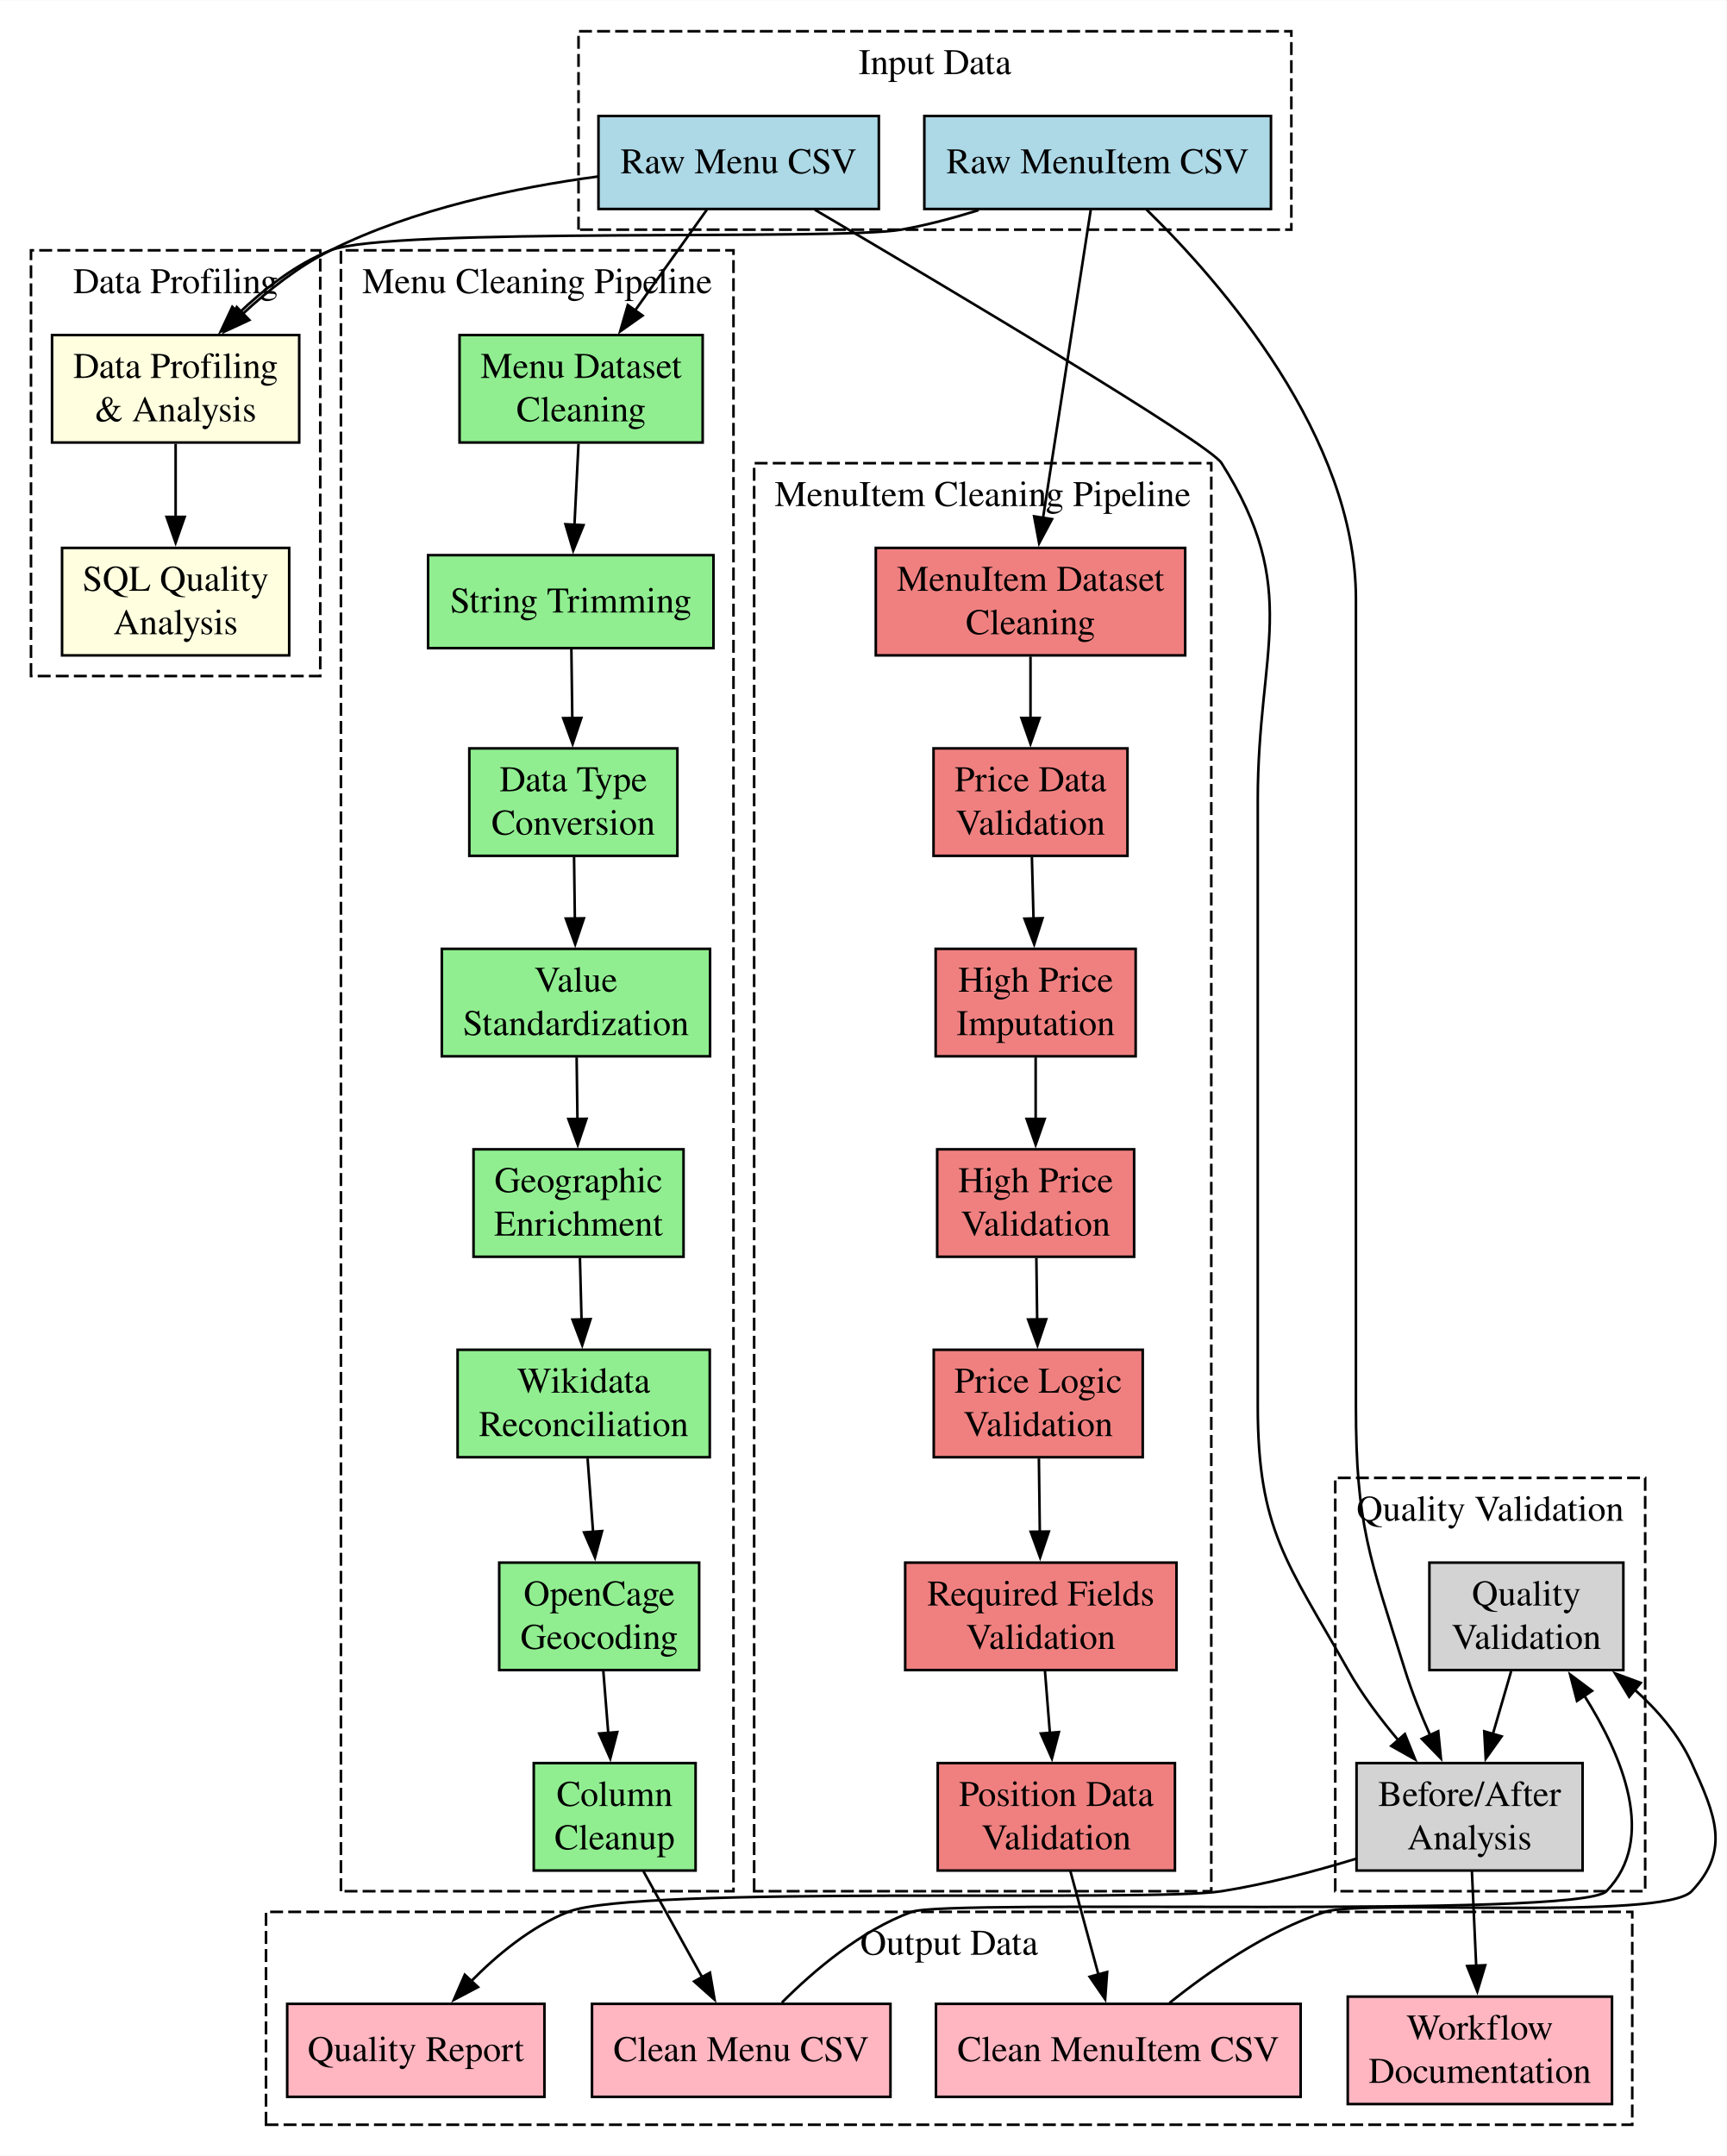
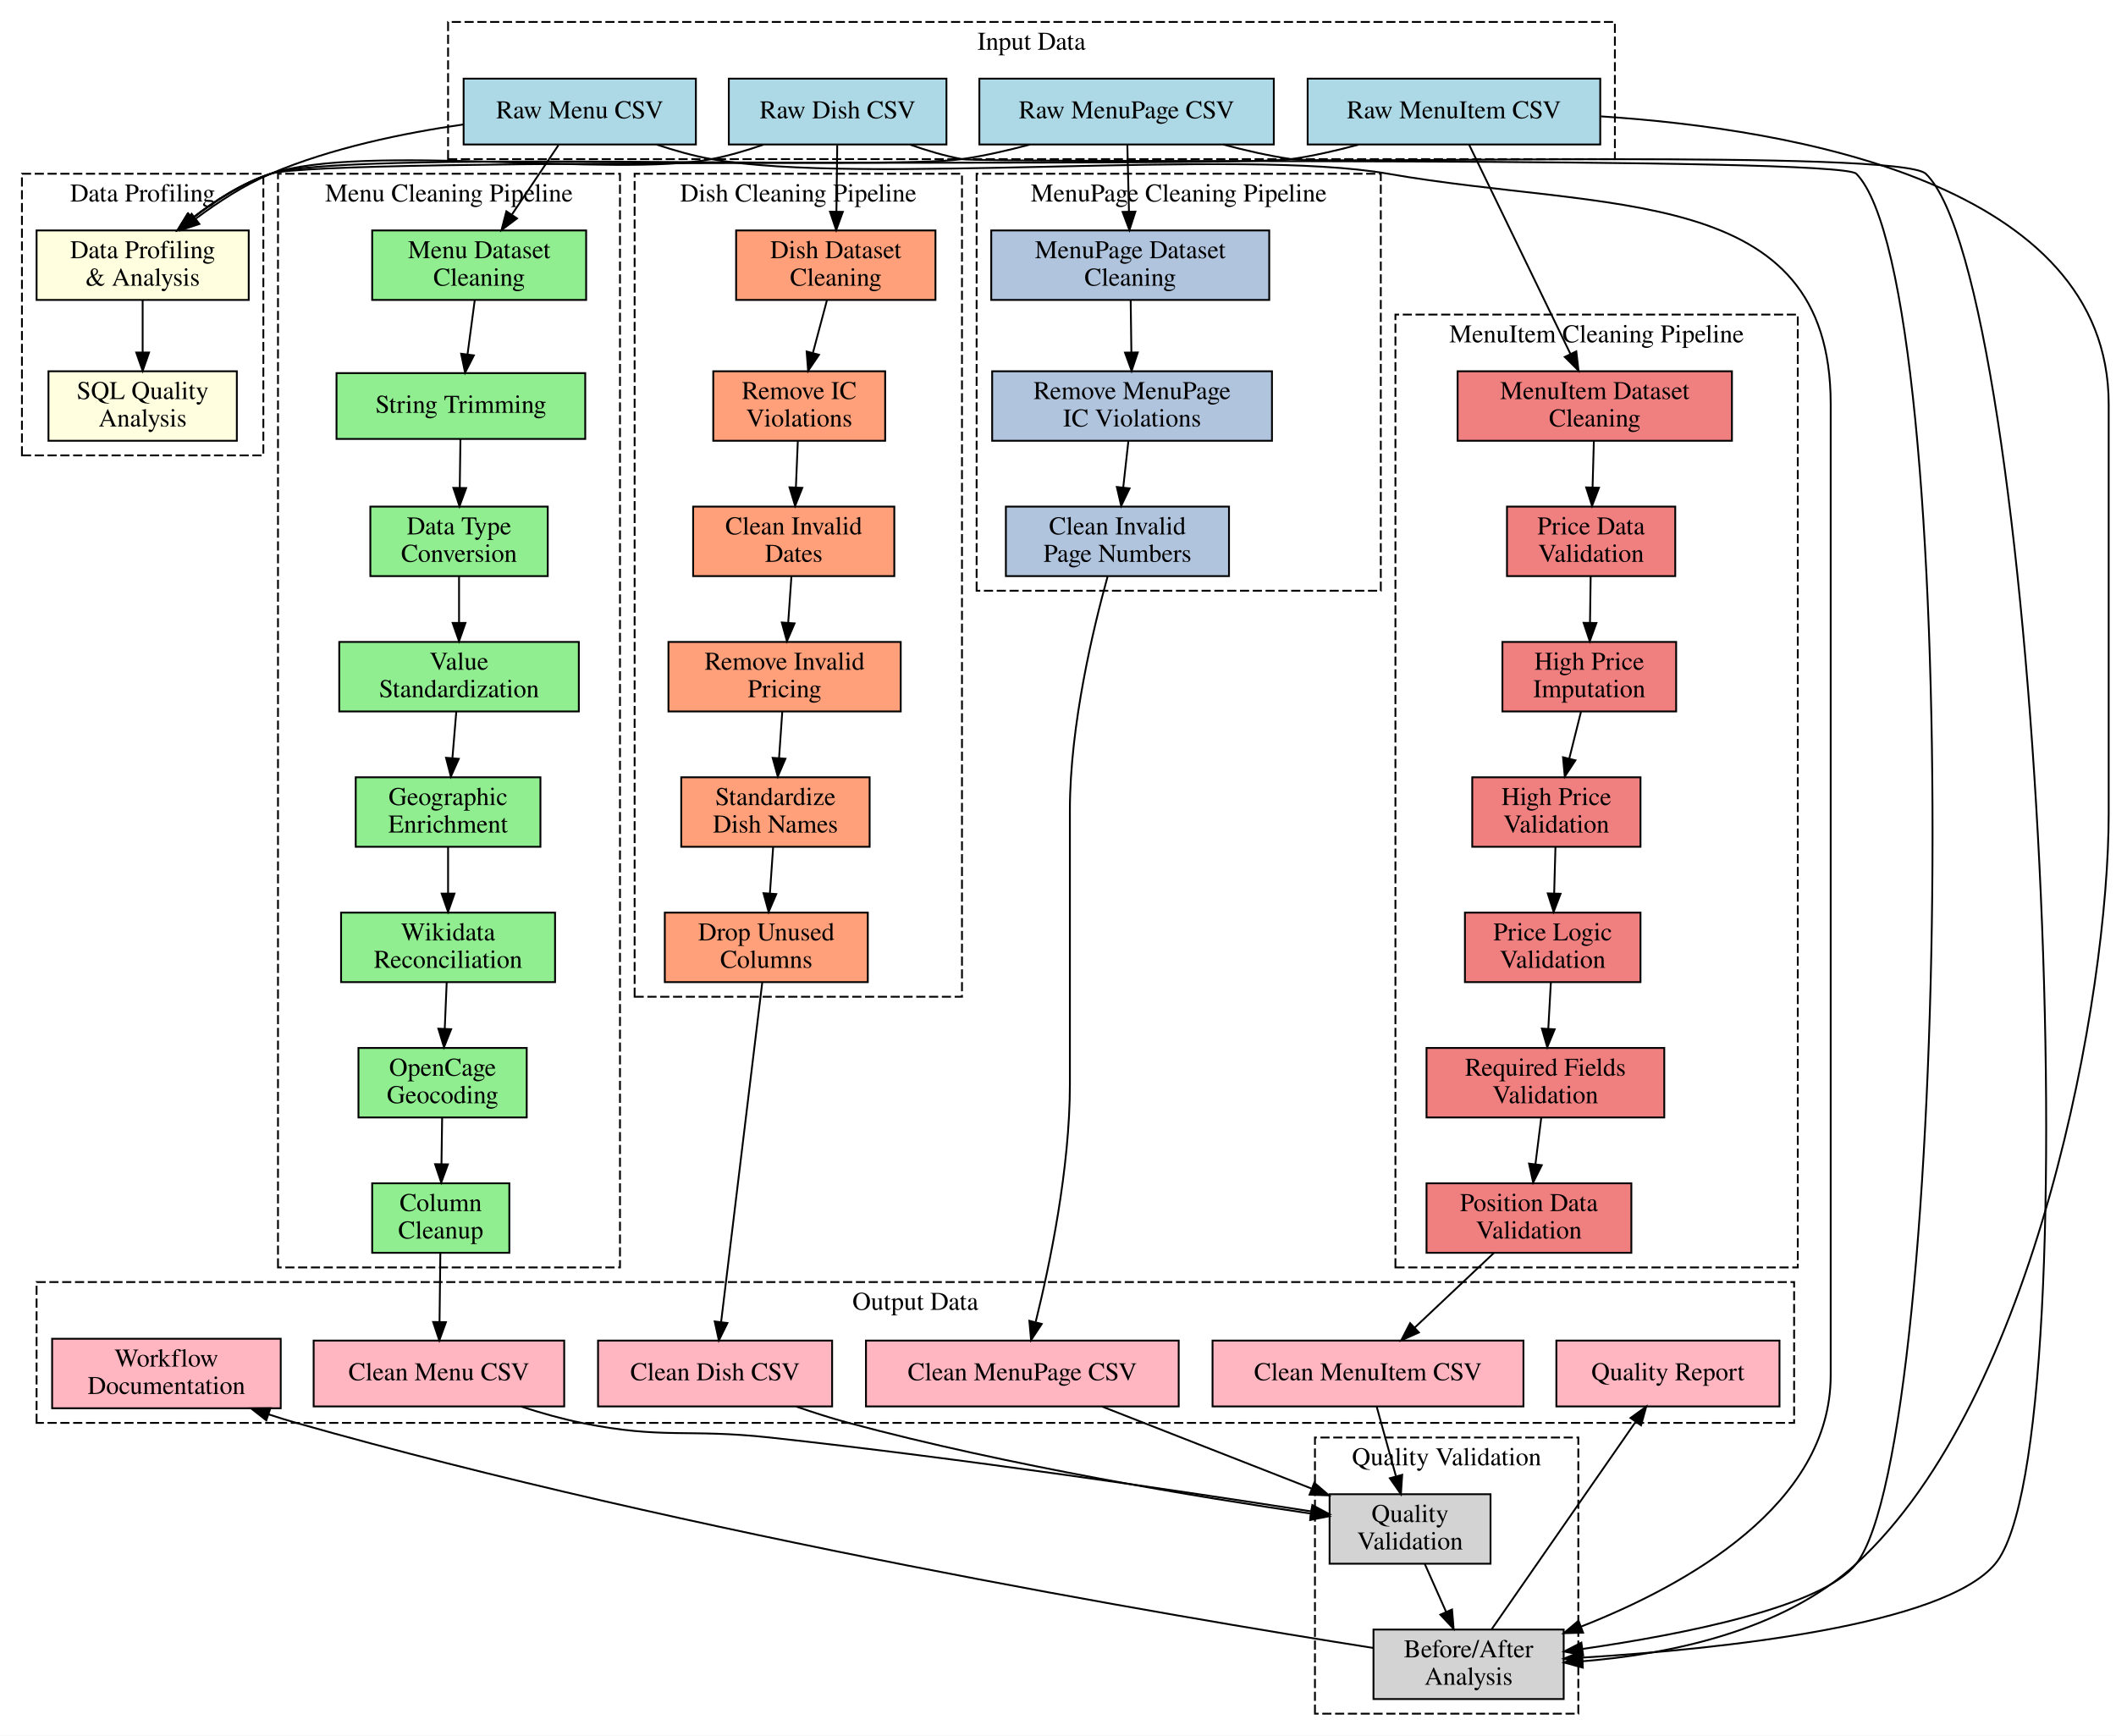
- <svg xmlns="http://www.w3.org/2000/svg" width="668pt" height="834pt" viewBox="0.00 0.00 668.48 834.40">
-   <g id="graph0" class="graph" transform="scale(1 1) rotate(0) translate(4 830.4)">
-     <polygon fill="white" stroke="none" points="-4,4 -4,-830.4 664.48,-830.4 664.48,4 -4,4" />
+ <svg xmlns="http://www.w3.org/2000/svg" width="1157pt" height="949pt" viewBox="0.00 0.00 1157.00 949.00">
+   <g id="graph0" class="graph" transform="scale(1 1) rotate(0) translate(4 945)">
+     <polygon fill="white" stroke="transparent" points="-4,4 -4,-945 1153,-945 1153,4 -4,4" />
    <g id="clust1" class="cluster">
-       <polygon fill="none" stroke="black" stroke-dasharray="5,2" points="220,-741.6 220,-818.4 496,-818.4 496,-741.6 220,-741.6" />
-       <text text-anchor="middle" x="358" y="-801.8" font-family="Times,serif" font-size="14.00">Input Data</text>
+       <polygon fill="none" stroke="black" stroke-dasharray="5,2" points="241,-858 241,-933 879,-933 879,-858 241,-858" />
+       <text text-anchor="middle" x="560" y="-917.8" font-family="Times,serif" font-size="14.00">Input Data</text>
    </g>
    <g id="clust2" class="cluster">
-       <polygon fill="none" stroke="black" stroke-dasharray="5,2" points="8,-568.8 8,-733.6 120,-733.6 120,-568.8 8,-568.8" />
-       <text text-anchor="middle" x="64" y="-717" font-family="Times,serif" font-size="14.00">Data Profiling</text>
+       <polygon fill="none" stroke="black" stroke-dasharray="5,2" points="8,-696 8,-850 140,-850 140,-696 8,-696" />
+       <text text-anchor="middle" x="74" y="-834.8" font-family="Times,serif" font-size="14.00">Data Profiling</text>
    </g>
    <g id="clust3" class="cluster">
-       <polygon fill="none" stroke="black" stroke-dasharray="5,2" points="128,-98.4 128,-733.6 280,-733.6 280,-98.4 128,-98.4" />
-       <text text-anchor="middle" x="204" y="-717" font-family="Times,serif" font-size="14.00">Menu Cleaning Pipeline</text>
+       <polygon fill="none" stroke="black" stroke-dasharray="5,2" points="148,-252 148,-850 335,-850 335,-252 148,-252" />
+       <text text-anchor="middle" x="241.5" y="-834.8" font-family="Times,serif" font-size="14.00">Menu Cleaning Pipeline</text>
    </g>
    <g id="clust4" class="cluster">
-       <polygon fill="none" stroke="black" stroke-dasharray="5,2" points="288,-98.4 288,-651.2 465,-651.2 465,-98.4 288,-98.4" />
-       <text text-anchor="middle" x="376.5" y="-634.6" font-family="Times,serif" font-size="14.00">MenuItem Cleaning Pipeline</text>
+       <polygon fill="none" stroke="black" stroke-dasharray="5,2" points="759,-252 759,-773 979,-773 979,-252 759,-252" />
+       <text text-anchor="middle" x="869" y="-757.8" font-family="Times,serif" font-size="14.00">MenuItem Cleaning Pipeline</text>
    </g>
    <g id="clust5" class="cluster">
-       <polygon fill="none" stroke="black" stroke-dasharray="5,2" points="513,-98.4 513,-258.4 633,-258.4 633,-98.4 513,-98.4" />
-       <text text-anchor="middle" x="573" y="-241.8" font-family="Times,serif" font-size="14.00">Quality Validation</text>
+       <polygon fill="none" stroke="black" stroke-dasharray="5,2" points="343,-400 343,-850 522,-850 522,-400 343,-400" />
+       <text text-anchor="middle" x="432.5" y="-834.8" font-family="Times,serif" font-size="14.00">Dish Cleaning Pipeline</text>
    </g>
    <g id="clust6" class="cluster">
-       <polygon fill="none" stroke="black" stroke-dasharray="5,2" points="99,-8 99,-90.4 628,-90.4 628,-8 99,-8" />
-       <text text-anchor="middle" x="363.5" y="-73.8" font-family="Times,serif" font-size="14.00">Output Data</text>
+       <polygon fill="none" stroke="black" stroke-dasharray="5,2" points="530,-622 530,-850 751,-850 751,-622 530,-622" />
+       <text text-anchor="middle" x="640.5" y="-834.8" font-family="Times,serif" font-size="14.00">MenuPage Cleaning Pipeline</text>
+     </g>
+     <g id="clust7" class="cluster">
+       <polygon fill="none" stroke="black" stroke-dasharray="5,2" points="715,-8 715,-159 859,-159 859,-8 715,-8" />
+       <text text-anchor="middle" x="787" y="-143.8" font-family="Times,serif" font-size="14.00">Quality Validation</text>
+     </g>
+     <g id="clust8" class="cluster">
+       <polygon fill="none" stroke="black" stroke-dasharray="5,2" points="16,-167 16,-244 977,-244 977,-167 16,-167" />
+       <text text-anchor="middle" x="496.5" y="-228.8" font-family="Times,serif" font-size="14.00">Output Data</text>
    </g>
    <g id="node1" class="node">
-       <polygon fill="lightblue" stroke="black" points="336.28,-785.6 227.72,-785.6 227.72,-749.6 336.28,-749.6 336.28,-785.6" />
-       <text text-anchor="middle" x="282" y="-763.4" font-family="Times,serif" font-size="14.00">Raw Menu CSV</text>
+       <polygon fill="lightblue" stroke="black" points="376.5,-902 249.5,-902 249.5,-866 376.5,-866 376.5,-902" />
+       <text text-anchor="middle" x="313" y="-880.3" font-family="Times,serif" font-size="14.00">Raw Menu CSV</text>
+     </g>
+     <g id="node5" class="node">
+       <polygon fill="lightyellow" stroke="black" points="132,-819 16,-819 16,-781 132,-781 132,-819" />
+       <text text-anchor="middle" x="74" y="-803.8" font-family="Times,serif" font-size="14.00">Data Profiling</text>
+       <text text-anchor="middle" x="74" y="-788.8" font-family="Times,serif" font-size="14.00">&amp; Analysis</text>
+     </g>
+     <g id="edge1" class="edge">
+       <path fill="none" stroke="black" d="M249.35,-876.95C216.87,-872.29 177.29,-864.15 144,-850 129.61,-843.88 115.2,-834.5 103.23,-825.57" />
+       <polygon fill="black" stroke="black" points="105.03,-822.54 94.98,-819.2 100.76,-828.08 105.03,-822.54" />
+     </g>
+     <g id="node7" class="node">
+       <polygon fill="lightgreen" stroke="black" points="316.5,-819 199.5,-819 199.5,-781 316.5,-781 316.5,-819" />
+       <text text-anchor="middle" x="258" y="-803.8" font-family="Times,serif" font-size="14.00">Menu Dataset</text>
+       <text text-anchor="middle" x="258" y="-788.8" font-family="Times,serif" font-size="14.00">Cleaning</text>
+     </g>
+     <g id="edge6" class="edge">
+       <path fill="none" stroke="black" d="M301.34,-865.61C293.98,-854.64 284.32,-840.25 276,-827.83" />
+       <polygon fill="black" stroke="black" points="278.7,-825.57 270.22,-819.22 272.88,-829.47 278.7,-825.57" />
+     </g>
+     <g id="node32" class="node">
+       <polygon fill="lightgray" stroke="black" points="851,-54 747,-54 747,-16 851,-16 851,-54" />
+       <text text-anchor="middle" x="799" y="-38.8" font-family="Times,serif" font-size="14.00">Before/After</text>
+       <text text-anchor="middle" x="799" y="-23.8" font-family="Times,serif" font-size="14.00">Analysis</text>
+     </g>
+     <g id="edge39" class="edge">
+       <path fill="none" stroke="black" d="M355.05,-865.94C364.74,-862.71 375.1,-859.78 385,-858 465.94,-843.45 674,-864.21 755,-850 874.44,-829.05 997,-845.26 997,-724 997,-724 997,-724 997,-193 997,-122.35 918.65,-78.46 860.53,-55.62" />
+       <polygon fill="black" stroke="black" points="861.61,-52.29 851.02,-52 859.12,-58.83 861.61,-52.29" />
+     </g>
+     <g id="node2" class="node">
+       <polygon fill="lightblue" stroke="black" points="871,-902 711,-902 711,-866 871,-866 871,-902" />
+       <text text-anchor="middle" x="791" y="-880.3" font-family="Times,serif" font-size="14.00">Raw MenuItem CSV</text>
+     </g>
+     <g id="edge2" class="edge">
+       <path fill="none" stroke="black" d="M738.78,-865.9C726.82,-862.67 714.07,-859.75 702,-858 671.32,-853.55 173.5,-859.53 144,-850 128.4,-844.96 113.23,-835.14 101.02,-825.61" />
+       <polygon fill="black" stroke="black" points="103.03,-822.73 93.07,-819.12 98.6,-828.15 103.03,-822.73" />
+     </g>
+     <g id="node15" class="node">
+       <polygon fill="lightcoral" stroke="black" points="943,-742 793,-742 793,-704 943,-704 943,-742" />
+       <text text-anchor="middle" x="868" y="-726.8" font-family="Times,serif" font-size="14.00">MenuItem Dataset</text>
+       <text text-anchor="middle" x="868" y="-711.8" font-family="Times,serif" font-size="14.00">Cleaning</text>
+     </g>
+     <g id="edge15" class="edge">
+       <path fill="none" stroke="black" d="M799.24,-865.98C812.52,-838.57 838.76,-784.37 854.71,-751.44" />
+       <polygon fill="black" stroke="black" points="857.9,-752.88 859.11,-742.36 851.6,-749.83 857.9,-752.88" />
+     </g>
+     <g id="edge40" class="edge">
+       <path fill="none" stroke="black" d="M871.34,-881.37C976.89,-874.47 1149,-844.71 1149,-724 1149,-724 1149,-724 1149,-500 1149,-401.01 1109.33,-180.23 1011,-90 970.46,-52.8 907.91,-40.41 861.25,-36.66" />
+       <polygon fill="black" stroke="black" points="861.46,-33.17 851.25,-35.97 860.98,-40.15 861.46,-33.17" />
    </g>
    <g id="node3" class="node">
-       <polygon fill="lightyellow" stroke="black" points="111.85,-700.8 16.15,-700.8 16.15,-659.2 111.85,-659.2 111.85,-700.8" />
-       <text text-anchor="middle" x="64" y="-684.2" font-family="Times,serif" font-size="14.00">Data Profiling</text>
-       <text text-anchor="middle" x="64" y="-667.4" font-family="Times,serif" font-size="14.00">&amp; Analysis</text>
-     </g>
-     <g id="edge1" class="edge">
-       <path fill="none" stroke="black" d="M227.44,-762.16C195.9,-757.93 156.22,-749.68 124,-733.6 111.63,-727.43 99.79,-718.08 89.95,-708.96" />
-       <polygon fill="black" stroke="black" points="92.54,-706.61 82.93,-702.15 87.67,-711.63 92.54,-706.61" />
-     </g>
-     <g id="node5" class="node">
-       <polygon fill="lightgreen" stroke="black" points="268.07,-700.8 173.93,-700.8 173.93,-659.2 268.07,-659.2 268.07,-700.8" />
-       <text text-anchor="middle" x="221" y="-684.2" font-family="Times,serif" font-size="14.00">Menu Dataset</text>
-       <text text-anchor="middle" x="221" y="-667.4" font-family="Times,serif" font-size="14.00">Cleaning</text>
+       <polygon fill="lightblue" stroke="black" points="513.5,-902 394.5,-902 394.5,-866 513.5,-866 513.5,-902" />
+       <text text-anchor="middle" x="454" y="-880.3" font-family="Times,serif" font-size="14.00">Raw Dish CSV</text>
+     </g>
+     <g id="edge3" class="edge">
+       <path fill="none" stroke="black" d="M413.37,-865.89C404.19,-862.7 394.38,-859.81 385,-858 332.38,-847.86 194.83,-866.96 144,-850 128.56,-844.85 113.51,-835.12 101.33,-825.68" />
+       <polygon fill="black" stroke="black" points="103.37,-822.82 93.4,-819.25 98.96,-828.26 103.37,-822.82" />
+     </g>
+     <g id="node22" class="node">
+       <polygon fill="lightsalmon" stroke="black" points="507.5,-819 398.5,-819 398.5,-781 507.5,-781 507.5,-819" />
+       <text text-anchor="middle" x="453" y="-803.8" font-family="Times,serif" font-size="14.00">Dish Dataset</text>
+       <text text-anchor="middle" x="453" y="-788.8" font-family="Times,serif" font-size="14.00">Cleaning</text>
+     </g>
+     <g id="edge23" class="edge">
+       <path fill="none" stroke="black" d="M453.79,-865.61C453.66,-855.07 453.49,-841.36 453.34,-829.29" />
+       <polygon fill="black" stroke="black" points="456.84,-829.17 453.22,-819.22 449.84,-829.26 456.84,-829.17" />
+     </g>
+     <g id="edge41" class="edge">
+       <path fill="none" stroke="black" d="M493.64,-865.9C502.79,-862.67 512.6,-859.75 522,-858 535.35,-855.51 1001.47,-859.68 1011,-850 1070.22,-789.8 1062.82,-156.67 1011,-90 992.71,-66.46 917.13,-51.49 861.41,-43.42" />
+       <polygon fill="black" stroke="black" points="861.64,-39.92 851.25,-42 860.67,-46.85 861.64,-39.92" />
+     </g>
+     <g id="node4" class="node">
+       <polygon fill="lightblue" stroke="black" points="692.5,-902 531.5,-902 531.5,-866 692.5,-866 692.5,-902" />
+       <text text-anchor="middle" x="612" y="-880.3" font-family="Times,serif" font-size="14.00">Raw MenuPage CSV</text>
    </g>
    <g id="edge4" class="edge">
-       <path fill="none" stroke="black" d="M269.66,-749.28C261.64,-738.03 251,-723.1 241.72,-710.07" />
-       <polygon fill="black" stroke="black" points="244.78,-708.34 236.13,-702.23 239.08,-712.41 244.78,-708.34" />
+       <path fill="none" stroke="black" d="M559.17,-865.96C547.08,-862.73 534.19,-859.79 522,-858 480.44,-851.89 183.93,-863.05 144,-850 128.42,-844.91 113.25,-835.08 101.03,-825.56" />
+       <polygon fill="black" stroke="black" points="103.04,-822.68 93.08,-819.07 98.62,-828.11 103.04,-822.68" />
+     </g>
+     <g id="node28" class="node">
+       <polygon fill="lightsteelblue" stroke="black" points="690,-819 538,-819 538,-781 690,-781 690,-819" />
+       <text text-anchor="middle" x="614" y="-803.8" font-family="Times,serif" font-size="14.00">MenuPage Dataset</text>
+       <text text-anchor="middle" x="614" y="-788.8" font-family="Times,serif" font-size="14.00">Cleaning</text>
+     </g>
+     <g id="edge30" class="edge">
+       <path fill="none" stroke="black" d="M612.42,-865.61C612.68,-855.07 613.02,-841.36 613.31,-829.29" />
+       <polygon fill="black" stroke="black" points="616.81,-829.3 613.56,-819.22 609.81,-829.13 616.81,-829.3" />
+     </g>
+     <g id="edge42" class="edge">
+       <path fill="none" stroke="black" d="M664.83,-865.98C676.92,-862.74 689.81,-859.81 702,-858 721.07,-855.18 1035.1,-863.36 1049,-850 1109.96,-791.41 1141,-155.06 1087,-90 1058.92,-56.16 937.44,-43.4 861.5,-38.68" />
+       <polygon fill="black" stroke="black" points="861.29,-35.16 851.1,-38.07 860.88,-42.15 861.29,-35.16" />
+     </g>
+     <g id="node6" class="node">
+       <polygon fill="lightyellow" stroke="black" points="125.5,-742 22.5,-742 22.5,-704 125.5,-704 125.5,-742" />
+       <text text-anchor="middle" x="74" y="-726.8" font-family="Times,serif" font-size="14.00">SQL Quality</text>
+       <text text-anchor="middle" x="74" y="-711.8" font-family="Times,serif" font-size="14.00">Analysis</text>
+     </g>
+     <g id="edge5" class="edge">
+       <path fill="none" stroke="black" d="M74,-780.84C74,-772.34 74,-762.01 74,-752.5" />
+       <polygon fill="black" stroke="black" points="77.5,-752.25 74,-742.25 70.5,-752.25 77.5,-752.25" />
+     </g>
+     <g id="node8" class="node">
+       <polygon fill="lightgreen" stroke="black" points="316,-741 180,-741 180,-705 316,-705 316,-741" />
+       <text text-anchor="middle" x="248" y="-719.3" font-family="Times,serif" font-size="14.00">String Trimming</text>
+     </g>
+     <g id="edge7" class="edge">
+       <path fill="none" stroke="black" d="M255.58,-780.84C254.4,-771.99 252.96,-761.16 251.65,-751.34" />
+       <polygon fill="black" stroke="black" points="255.09,-750.67 250.3,-741.22 248.15,-751.59 255.09,-750.67" />
+     </g>
+     <g id="node9" class="node">
+       <polygon fill="lightgreen" stroke="black" points="295.5,-668 198.5,-668 198.5,-630 295.5,-630 295.5,-668" />
+       <text text-anchor="middle" x="247" y="-652.8" font-family="Times,serif" font-size="14.00">Data Type</text>
+       <text text-anchor="middle" x="247" y="-637.8" font-family="Times,serif" font-size="14.00">Conversion</text>
+     </g>
+     <g id="edge8" class="edge">
+       <path fill="none" stroke="black" d="M247.76,-704.94C247.65,-696.99 247.52,-687.31 247.39,-678.31" />
+       <polygon fill="black" stroke="black" points="250.89,-678.15 247.25,-668.2 243.89,-678.25 250.89,-678.15" />
+     </g>
+     <g id="node10" class="node">
+       <polygon fill="lightgreen" stroke="black" points="312.5,-594 181.5,-594 181.5,-556 312.5,-556 312.5,-594" />
+       <text text-anchor="middle" x="247" y="-578.8" font-family="Times,serif" font-size="14.00">Value</text>
+       <text text-anchor="middle" x="247" y="-563.8" font-family="Times,serif" font-size="14.00">Standardization</text>
+     </g>
+     <g id="edge9" class="edge">
+       <path fill="none" stroke="black" d="M247,-629.83C247,-622.13 247,-612.97 247,-604.42" />
+       <polygon fill="black" stroke="black" points="250.5,-604.41 247,-594.41 243.5,-604.41 250.5,-604.41" />
+     </g>
+     <g id="node11" class="node">
+       <polygon fill="lightgreen" stroke="black" points="291.5,-520 190.5,-520 190.5,-482 291.5,-482 291.5,-520" />
+       <text text-anchor="middle" x="241" y="-504.8" font-family="Times,serif" font-size="14.00">Geographic</text>
+       <text text-anchor="middle" x="241" y="-489.8" font-family="Times,serif" font-size="14.00">Enrichment</text>
+     </g>
+     <g id="edge10" class="edge">
+       <path fill="none" stroke="black" d="M245.49,-555.83C244.84,-548.13 244.08,-538.97 243.37,-530.42" />
+       <polygon fill="black" stroke="black" points="246.85,-530.09 242.53,-520.41 239.88,-530.67 246.85,-530.09" />
+     </g>
+     <g id="node12" class="node">
+       <polygon fill="lightgreen" stroke="black" points="299.5,-446 182.5,-446 182.5,-408 299.5,-408 299.5,-446" />
+       <text text-anchor="middle" x="241" y="-430.8" font-family="Times,serif" font-size="14.00">Wikidata</text>
+       <text text-anchor="middle" x="241" y="-415.8" font-family="Times,serif" font-size="14.00">Reconciliation</text>
+     </g>
+     <g id="edge11" class="edge">
+       <path fill="none" stroke="black" d="M241,-481.83C241,-474.13 241,-464.97 241,-456.42" />
+       <polygon fill="black" stroke="black" points="244.5,-456.41 241,-446.41 237.5,-456.41 244.5,-456.41" />
+     </g>
+     <g id="node13" class="node">
+       <polygon fill="lightgreen" stroke="black" points="284,-372 192,-372 192,-334 284,-334 284,-372" />
+       <text text-anchor="middle" x="238" y="-356.8" font-family="Times,serif" font-size="14.00">OpenCage</text>
+       <text text-anchor="middle" x="238" y="-341.8" font-family="Times,serif" font-size="14.00">Geocoding</text>
+     </g>
+     <g id="edge12" class="edge">
+       <path fill="none" stroke="black" d="M240.24,-407.83C239.92,-400.13 239.54,-390.97 239.18,-382.42" />
+       <polygon fill="black" stroke="black" points="242.68,-382.26 238.77,-372.41 235.69,-382.55 242.68,-382.26" />
+     </g>
+     <g id="node14" class="node">
+       <polygon fill="lightgreen" stroke="black" points="274.5,-298 199.5,-298 199.5,-260 274.5,-260 274.5,-298" />
+       <text text-anchor="middle" x="237" y="-282.8" font-family="Times,serif" font-size="14.00">Column</text>
+       <text text-anchor="middle" x="237" y="-267.8" font-family="Times,serif" font-size="14.00">Cleanup</text>
+     </g>
+     <g id="edge13" class="edge">
+       <path fill="none" stroke="black" d="M237.75,-333.83C237.64,-326.13 237.51,-316.97 237.39,-308.42" />
+       <polygon fill="black" stroke="black" points="240.89,-308.36 237.26,-298.41 233.9,-308.46 240.89,-308.36" />
+     </g>
+     <g id="node33" class="node">
+       <polygon fill="lightpink" stroke="black" points="304.5,-212 167.5,-212 167.5,-176 304.5,-176 304.5,-212" />
+       <text text-anchor="middle" x="236" y="-190.3" font-family="Times,serif" font-size="14.00">Clean Menu CSV</text>
+     </g>
+     <g id="edge14" class="edge">
+       <path fill="none" stroke="black" d="M236.78,-259.99C236.65,-249 236.48,-234.74 236.33,-222.37" />
+       <polygon fill="black" stroke="black" points="239.83,-222.08 236.21,-212.12 232.83,-222.17 239.83,-222.08" />
+     </g>
+     <g id="node16" class="node">
+       <polygon fill="lightcoral" stroke="black" points="912,-668 820,-668 820,-630 912,-630 912,-668" />
+       <text text-anchor="middle" x="866" y="-652.8" font-family="Times,serif" font-size="14.00">Price Data</text>
+       <text text-anchor="middle" x="866" y="-637.8" font-family="Times,serif" font-size="14.00">Validation</text>
+     </g>
+     <g id="edge16" class="edge">
+       <path fill="none" stroke="black" d="M867.5,-703.83C867.28,-696.13 867.03,-686.97 866.79,-678.42" />
+       <polygon fill="black" stroke="black" points="870.29,-678.31 866.51,-668.41 863.29,-678.51 870.29,-678.31" />
+     </g>
+     <g id="node17" class="node">
+       <polygon fill="lightcoral" stroke="black" points="912.5,-594 817.5,-594 817.5,-556 912.5,-556 912.5,-594" />
+       <text text-anchor="middle" x="865" y="-578.8" font-family="Times,serif" font-size="14.00">High Price</text>
+       <text text-anchor="middle" x="865" y="-563.8" font-family="Times,serif" font-size="14.00">Imputation</text>
+     </g>
+     <g id="edge17" class="edge">
+       <path fill="none" stroke="black" d="M865.75,-629.83C865.64,-622.13 865.51,-612.97 865.39,-604.42" />
+       <polygon fill="black" stroke="black" points="868.89,-604.36 865.26,-594.41 861.9,-604.46 868.89,-604.36" />
+     </g>
+     <g id="node18" class="node">
+       <polygon fill="lightcoral" stroke="black" points="893,-520 801,-520 801,-482 893,-482 893,-520" />
+       <text text-anchor="middle" x="847" y="-504.8" font-family="Times,serif" font-size="14.00">High Price</text>
+       <text text-anchor="middle" x="847" y="-489.8" font-family="Times,serif" font-size="14.00">Validation</text>
+     </g>
+     <g id="edge18" class="edge">
+       <path fill="none" stroke="black" d="M860.46,-555.83C858.51,-548.05 856.19,-538.77 854.03,-530.13" />
+       <polygon fill="black" stroke="black" points="857.42,-529.27 851.6,-520.41 850.63,-530.96 857.42,-529.27" />
+     </g>
+     <g id="node19" class="node">
+       <polygon fill="lightcoral" stroke="black" points="893,-446 797,-446 797,-408 893,-408 893,-446" />
+       <text text-anchor="middle" x="845" y="-430.8" font-family="Times,serif" font-size="14.00">Price Logic</text>
+       <text text-anchor="middle" x="845" y="-415.8" font-family="Times,serif" font-size="14.00">Validation</text>
+     </g>
+     <g id="edge19" class="edge">
+       <path fill="none" stroke="black" d="M846.5,-481.83C846.28,-474.13 846.03,-464.97 845.79,-456.42" />
+       <polygon fill="black" stroke="black" points="849.29,-456.31 845.51,-446.41 842.29,-456.51 849.29,-456.31" />
+     </g>
+     <g id="node20" class="node">
+       <polygon fill="lightcoral" stroke="black" points="906,-372 776,-372 776,-334 906,-334 906,-372" />
+       <text text-anchor="middle" x="841" y="-356.8" font-family="Times,serif" font-size="14.00">Required Fields</text>
+       <text text-anchor="middle" x="841" y="-341.8" font-family="Times,serif" font-size="14.00">Validation</text>
+     </g>
+     <g id="edge20" class="edge">
+       <path fill="none" stroke="black" d="M843.99,-407.83C843.56,-400.13 843.05,-390.97 842.58,-382.42" />
+       <polygon fill="black" stroke="black" points="846.07,-382.2 842.02,-372.41 839.08,-382.59 846.07,-382.2" />
    </g>
    <g id="node21" class="node">
-       <polygon fill="lightgray" stroke="black" points="608.76,-148 521.24,-148 521.24,-106.4 608.76,-106.4 608.76,-148" />
-       <text text-anchor="middle" x="565" y="-131.4" font-family="Times,serif" font-size="14.00">Before/After</text>
-       <text text-anchor="middle" x="565" y="-114.6" font-family="Times,serif" font-size="14.00">Analysis</text>
+       <polygon fill="lightcoral" stroke="black" points="888,-298 776,-298 776,-260 888,-260 888,-298" />
+       <text text-anchor="middle" x="832" y="-282.8" font-family="Times,serif" font-size="14.00">Position Data</text>
+       <text text-anchor="middle" x="832" y="-267.8" font-family="Times,serif" font-size="14.00">Validation</text>
+     </g>
+     <g id="edge21" class="edge">
+       <path fill="none" stroke="black" d="M838.73,-333.83C837.77,-326.13 836.62,-316.97 835.55,-308.42" />
+       <polygon fill="black" stroke="black" points="839.02,-307.9 834.3,-298.41 832.07,-308.77 839.02,-307.9" />
+     </g>
+     <g id="node34" class="node">
+       <polygon fill="lightpink" stroke="black" points="829,-212 659,-212 659,-176 829,-176 829,-212" />
+       <text text-anchor="middle" x="744" y="-190.3" font-family="Times,serif" font-size="14.00">Clean MenuItem CSV</text>
+     </g>
+     <g id="edge22" class="edge">
+       <path fill="none" stroke="black" d="M812.91,-259.99C800.2,-248 783.35,-232.12 769.5,-219.05" />
+       <polygon fill="black" stroke="black" points="771.83,-216.44 762.16,-212.12 767.03,-221.53 771.83,-216.44" />
+     </g>
+     <g id="node23" class="node">
+       <polygon fill="lightsalmon" stroke="black" points="480,-742 386,-742 386,-704 480,-704 480,-742" />
+       <text text-anchor="middle" x="433" y="-726.8" font-family="Times,serif" font-size="14.00">Remove IC</text>
+       <text text-anchor="middle" x="433" y="-711.8" font-family="Times,serif" font-size="14.00">Violations</text>
    </g>
    <g id="edge24" class="edge">
-       <path fill="none" stroke="black" d="M311.51,-749.31C362.97,-719.03 464.16,-658.88 469,-651.2 500.04,-601.97 483,-579.2 483,-521 483,-521 483,-521 483,-286.2 483,-238.19 494.35,-225.79 518,-184 523.36,-174.53 530.42,-165.13 537.43,-156.82" />
-       <polygon fill="black" stroke="black" points="539.96,-159.24 543.93,-149.42 534.7,-154.62 539.96,-159.24" />
-     </g>
-     <g id="node2" class="node">
-       <polygon fill="lightblue" stroke="black" points="488.11,-785.6 353.89,-785.6 353.89,-749.6 488.11,-749.6 488.11,-785.6" />
-       <text text-anchor="middle" x="421" y="-763.4" font-family="Times,serif" font-size="14.00">Raw MenuItem CSV</text>
-     </g>
-     <g id="edge2" class="edge">
-       <path fill="none" stroke="black" d="M374.91,-749.15C365.16,-746.11 354.84,-743.36 345,-741.6 320.81,-737.27 146.84,-742.67 124,-733.6 110.62,-728.29 98.22,-718.62 88.2,-709.01" />
-       <polygon fill="black" stroke="black" points="90.95,-706.81 81.44,-702.13 85.95,-711.72 90.95,-706.81" />
-     </g>
-     <g id="node13" class="node">
-       <polygon fill="lightcoral" stroke="black" points="454.9,-618.4 335.1,-618.4 335.1,-576.8 454.9,-576.8 454.9,-618.4" />
-       <text text-anchor="middle" x="395" y="-601.8" font-family="Times,serif" font-size="14.00">MenuItem Dataset</text>
-       <text text-anchor="middle" x="395" y="-585" font-family="Times,serif" font-size="14.00">Cleaning</text>
-     </g>
-     <g id="edge13" class="edge">
-       <path fill="none" stroke="black" d="M418.32,-749.25C413.96,-721.08 405.28,-665 399.82,-629.78" />
-       <polygon fill="black" stroke="black" points="403.33,-629.54 398.34,-620.2 396.41,-630.61 403.33,-629.54" />
+       <path fill="none" stroke="black" d="M448.16,-780.84C445.87,-772.25 443.08,-761.79 440.52,-752.19" />
+       <polygon fill="black" stroke="black" points="443.82,-751.01 437.87,-742.25 437.06,-752.81 443.82,-751.01" />
+     </g>
+     <g id="node24" class="node">
+       <polygon fill="lightsalmon" stroke="black" points="485,-668 375,-668 375,-630 485,-630 485,-668" />
+       <text text-anchor="middle" x="430" y="-652.8" font-family="Times,serif" font-size="14.00">Clean Invalid</text>
+       <text text-anchor="middle" x="430" y="-637.8" font-family="Times,serif" font-size="14.00">Dates</text>
    </g>
    <g id="edge25" class="edge">
-       <path fill="none" stroke="black" d="M439.81,-749.49C468.78,-721.17 521,-661.39 521,-598.6 521,-598.6 521,-598.6 521,-286.2 521,-240 526.24,-228.1 540,-184 542.61,-175.64 546.13,-166.87 549.71,-158.83" />
-       <polygon fill="black" stroke="black" points="552.87,-160.33 553.91,-149.79 546.52,-157.39 552.87,-160.33" />
-     </g>
-     <g id="node4" class="node">
-       <polygon fill="lightyellow" stroke="black" points="107.97,-618.4 20.03,-618.4 20.03,-576.8 107.97,-576.8 107.97,-618.4" />
-       <text text-anchor="middle" x="64" y="-601.8" font-family="Times,serif" font-size="14.00">SQL Quality</text>
-       <text text-anchor="middle" x="64" y="-585" font-family="Times,serif" font-size="14.00">Analysis</text>
-     </g>
-     <g id="edge3" class="edge">
-       <path fill="none" stroke="black" d="M64,-658.71C64,-650.05 64,-639.73 64,-630.11" />
-       <polygon fill="black" stroke="black" points="67.5,-630.4 64,-620.4 60.5,-630.4 67.5,-630.4" />
-     </g>
-     <g id="node6" class="node">
-       <polygon fill="lightgreen" stroke="black" points="272.25,-615.6 161.75,-615.6 161.75,-579.6 272.25,-579.6 272.25,-615.6" />
-       <text text-anchor="middle" x="217" y="-593.4" font-family="Times,serif" font-size="14.00">String Trimming</text>
-     </g>
-     <g id="edge5" class="edge">
-       <path fill="none" stroke="black" d="M219.99,-658.71C219.52,-649.22 218.95,-637.74 218.43,-627.37" />
-       <polygon fill="black" stroke="black" points="221.93,-627.21 217.94,-617.4 214.94,-627.56 221.93,-627.21" />
-     </g>
-     <g id="node7" class="node">
-       <polygon fill="lightgreen" stroke="black" points="258.28,-540.8 177.72,-540.8 177.72,-499.2 258.28,-499.2 258.28,-540.8" />
-       <text text-anchor="middle" x="218" y="-524.2" font-family="Times,serif" font-size="14.00">Data Type</text>
-       <text text-anchor="middle" x="218" y="-507.4" font-family="Times,serif" font-size="14.00">Conversion</text>
-     </g>
-     <g id="edge6" class="edge">
-       <path fill="none" stroke="black" d="M217.23,-579.45C217.33,-571.42 217.46,-561.6 217.59,-552.32" />
-       <polygon fill="black" stroke="black" points="221.08,-552.59 217.72,-542.54 214.08,-552.5 221.08,-552.59" />
-     </g>
-     <g id="node8" class="node">
-       <polygon fill="lightgreen" stroke="black" points="270.93,-463.2 167.07,-463.2 167.07,-421.6 270.93,-421.6 270.93,-463.2" />
-       <text text-anchor="middle" x="219" y="-446.6" font-family="Times,serif" font-size="14.00">Value</text>
-       <text text-anchor="middle" x="219" y="-429.8" font-family="Times,serif" font-size="14.00">Standardization</text>
-     </g>
-     <g id="edge7" class="edge">
-       <path fill="none" stroke="black" d="M218.27,-498.74C218.37,-491.39 218.48,-482.91 218.58,-474.83" />
-       <polygon fill="black" stroke="black" points="222.08,-475.01 218.71,-464.97 215.08,-474.92 222.08,-475.01" />
-     </g>
-     <g id="node9" class="node">
-       <polygon fill="lightgreen" stroke="black" points="260.66,-385.6 179.34,-385.6 179.34,-344 260.66,-344 260.66,-385.6" />
-       <text text-anchor="middle" x="220" y="-369" font-family="Times,serif" font-size="14.00">Geographic</text>
-       <text text-anchor="middle" x="220" y="-352.2" font-family="Times,serif" font-size="14.00">Enrichment</text>
-     </g>
-     <g id="edge8" class="edge">
-       <path fill="none" stroke="black" d="M219.27,-421.14C219.37,-413.79 219.48,-405.31 219.58,-397.23" />
-       <polygon fill="black" stroke="black" points="223.08,-397.41 219.71,-387.37 216.08,-397.32 223.08,-397.41" />
-     </g>
-     <g id="node10" class="node">
-       <polygon fill="lightgreen" stroke="black" points="270.82,-308 173.18,-308 173.18,-266.4 270.82,-266.4 270.82,-308" />
-       <text text-anchor="middle" x="222" y="-291.4" font-family="Times,serif" font-size="14.00">Wikidata</text>
-       <text text-anchor="middle" x="222" y="-274.6" font-family="Times,serif" font-size="14.00">Reconciliation</text>
-     </g>
-     <g id="edge9" class="edge">
-       <path fill="none" stroke="black" d="M220.54,-343.54C220.73,-336.19 220.95,-327.71 221.17,-319.63" />
-       <polygon fill="black" stroke="black" points="224.66,-319.86 221.43,-309.77 217.67,-319.67 224.66,-319.86" />
-     </g>
-     <g id="node11" class="node">
-       <polygon fill="lightgreen" stroke="black" points="266.71,-225.6 189.29,-225.6 189.29,-184 266.71,-184 266.71,-225.6" />
-       <text text-anchor="middle" x="228" y="-209" font-family="Times,serif" font-size="14.00">OpenCage</text>
-       <text text-anchor="middle" x="228" y="-192.2" font-family="Times,serif" font-size="14.00">Geocoding</text>
-     </g>
-     <g id="edge10" class="edge">
-       <path fill="none" stroke="black" d="M223.51,-265.91C224.16,-257.25 224.93,-246.93 225.65,-237.31" />
-       <polygon fill="black" stroke="black" points="229.12,-237.82 226.37,-227.59 222.14,-237.3 229.12,-237.82" />
-     </g>
-     <g id="node12" class="node">
-       <polygon fill="lightgreen" stroke="black" points="265.33,-148 202.67,-148 202.67,-106.4 265.33,-106.4 265.33,-148" />
-       <text text-anchor="middle" x="234" y="-131.4" font-family="Times,serif" font-size="14.00">Column</text>
-       <text text-anchor="middle" x="234" y="-114.6" font-family="Times,serif" font-size="14.00">Cleanup</text>
-     </g>
-     <g id="edge11" class="edge">
-       <path fill="none" stroke="black" d="M229.61,-183.54C230.19,-176.19 230.86,-167.71 231.51,-159.63" />
-       <polygon fill="black" stroke="black" points="234.99,-160.01 232.29,-149.76 228.01,-159.45 234.99,-160.01" />
-     </g>
-     <g id="node22" class="node">
-       <polygon fill="lightpink" stroke="black" points="340.78,-54.8 225.22,-54.8 225.22,-18.8 340.78,-18.8 340.78,-54.8" />
-       <text text-anchor="middle" x="283" y="-32.6" font-family="Times,serif" font-size="14.00">Clean Menu CSV</text>
-     </g>
-     <g id="edge12" class="edge">
-       <path fill="none" stroke="black" d="M245.12,-106.14C251.85,-94 260.52,-78.36 267.87,-65.1" />
-       <polygon fill="black" stroke="black" points="270.89,-66.86 272.68,-56.42 264.77,-63.47 270.89,-66.86" />
-     </g>
-     <g id="node14" class="node">
-       <polygon fill="lightcoral" stroke="black" points="432.55,-540.8 357.45,-540.8 357.45,-499.2 432.55,-499.2 432.55,-540.8" />
-       <text text-anchor="middle" x="395" y="-524.2" font-family="Times,serif" font-size="14.00">Price Data</text>
-       <text text-anchor="middle" x="395" y="-507.4" font-family="Times,serif" font-size="14.00">Validation</text>
-     </g>
-     <g id="edge14" class="edge">
-       <path fill="none" stroke="black" d="M395,-576.34C395,-568.99 395,-560.51 395,-552.43" />
-       <polygon fill="black" stroke="black" points="398.5,-552.57 395,-542.57 391.5,-552.57 398.5,-552.57" />
-     </g>
-     <g id="node15" class="node">
-       <polygon fill="lightcoral" stroke="black" points="435.72,-463.2 358.28,-463.2 358.28,-421.6 435.72,-421.6 435.72,-463.2" />
-       <text text-anchor="middle" x="397" y="-446.6" font-family="Times,serif" font-size="14.00">High Price</text>
-       <text text-anchor="middle" x="397" y="-429.8" font-family="Times,serif" font-size="14.00">Imputation</text>
-     </g>
-     <g id="edge15" class="edge">
-       <path fill="none" stroke="black" d="M395.54,-498.74C395.73,-491.39 395.95,-482.91 396.17,-474.83" />
-       <polygon fill="black" stroke="black" points="399.66,-475.06 396.43,-464.97 392.67,-474.87 399.66,-475.06" />
-     </g>
-     <g id="node16" class="node">
-       <polygon fill="lightcoral" stroke="black" points="435.13,-385.6 358.87,-385.6 358.87,-344 435.13,-344 435.13,-385.6" />
-       <text text-anchor="middle" x="397" y="-369" font-family="Times,serif" font-size="14.00">High Price</text>
-       <text text-anchor="middle" x="397" y="-352.2" font-family="Times,serif" font-size="14.00">Validation</text>
-     </g>
-     <g id="edge16" class="edge">
-       <path fill="none" stroke="black" d="M397,-421.14C397,-413.79 397,-405.31 397,-397.23" />
-       <polygon fill="black" stroke="black" points="400.5,-397.37 397,-387.37 393.5,-397.37 400.5,-397.37" />
-     </g>
-     <g id="node17" class="node">
-       <polygon fill="lightcoral" stroke="black" points="438.46,-308 357.54,-308 357.54,-266.4 438.46,-266.4 438.46,-308" />
-       <text text-anchor="middle" x="398" y="-291.4" font-family="Times,serif" font-size="14.00">Price Logic</text>
-       <text text-anchor="middle" x="398" y="-274.6" font-family="Times,serif" font-size="14.00">Validation</text>
-     </g>
-     <g id="edge17" class="edge">
-       <path fill="none" stroke="black" d="M397.27,-343.54C397.37,-336.19 397.48,-327.71 397.58,-319.63" />
-       <polygon fill="black" stroke="black" points="401.08,-319.81 397.71,-309.77 394.08,-319.72 401.08,-319.81" />
-     </g>
-     <g id="node18" class="node">
-       <polygon fill="lightcoral" stroke="black" points="451.52,-225.6 346.48,-225.6 346.48,-184 451.52,-184 451.52,-225.6" />
-       <text text-anchor="middle" x="399" y="-209" font-family="Times,serif" font-size="14.00">Required Fields</text>
-       <text text-anchor="middle" x="399" y="-192.2" font-family="Times,serif" font-size="14.00">Validation</text>
-     </g>
-     <g id="edge18" class="edge">
-       <path fill="none" stroke="black" d="M398.25,-265.91C398.36,-257.25 398.49,-246.93 398.61,-237.31" />
-       <polygon fill="black" stroke="black" points="402.1,-237.64 398.73,-227.6 395.1,-237.55 402.1,-237.64" />
-     </g>
-     <g id="node19" class="node">
-       <polygon fill="lightcoral" stroke="black" points="450.92,-148 359.08,-148 359.08,-106.4 450.92,-106.4 450.92,-148" />
-       <text text-anchor="middle" x="405" y="-131.4" font-family="Times,serif" font-size="14.00">Position Data</text>
-       <text text-anchor="middle" x="405" y="-114.6" font-family="Times,serif" font-size="14.00">Validation</text>
-     </g>
-     <g id="edge19" class="edge">
-       <path fill="none" stroke="black" d="M400.61,-183.54C401.19,-176.19 401.86,-167.71 402.51,-159.63" />
-       <polygon fill="black" stroke="black" points="405.99,-160.01 403.29,-149.76 399.01,-159.45 405.99,-160.01" />
-     </g>
-     <g id="node23" class="node">
-       <polygon fill="lightpink" stroke="black" points="499.6,-54.8 358.4,-54.8 358.4,-18.8 499.6,-18.8 499.6,-54.8" />
-       <text text-anchor="middle" x="429" y="-32.6" font-family="Times,serif" font-size="14.00">Clean MenuItem CSV</text>
-     </g>
-     <g id="edge20" class="edge">
-       <path fill="none" stroke="black" d="M410.45,-106.14C413.68,-94.24 417.82,-78.98 421.37,-65.89" />
-       <polygon fill="black" stroke="black" points="424.67,-67.12 423.91,-56.56 417.91,-65.29 424.67,-67.12" />
-     </g>
-     <g id="node20" class="node">
-       <polygon fill="lightgray" stroke="black" points="624.55,-225.6 549.45,-225.6 549.45,-184 624.55,-184 624.55,-225.6" />
-       <text text-anchor="middle" x="587" y="-209" font-family="Times,serif" font-size="14.00">Quality</text>
-       <text text-anchor="middle" x="587" y="-192.2" font-family="Times,serif" font-size="14.00">Validation</text>
-     </g>
-     <g id="edge23" class="edge">
-       <path fill="none" stroke="black" d="M581.1,-183.54C578.92,-176.02 576.38,-167.32 573.98,-159.07" />
-       <polygon fill="black" stroke="black" points="577.41,-158.33 571.26,-149.71 570.69,-160.29 577.41,-158.33" />
-     </g>
-     <g id="node24" class="node">
-       <polygon fill="lightpink" stroke="black" points="206.8,-54.8 107.2,-54.8 107.2,-18.8 206.8,-18.8 206.8,-54.8" />
-       <text text-anchor="middle" x="157" y="-32.6" font-family="Times,serif" font-size="14.00">Quality Report</text>
+       <path fill="none" stroke="black" d="M432.24,-703.83C431.92,-696.13 431.54,-686.97 431.18,-678.42" />
+       <polygon fill="black" stroke="black" points="434.68,-678.26 430.77,-668.41 427.69,-678.55 434.68,-678.26" />
+     </g>
+     <g id="node25" class="node">
+       <polygon fill="lightsalmon" stroke="black" points="488.5,-594 361.5,-594 361.5,-556 488.5,-556 488.5,-594" />
+       <text text-anchor="middle" x="425" y="-578.8" font-family="Times,serif" font-size="14.00">Remove Invalid</text>
+       <text text-anchor="middle" x="425" y="-563.8" font-family="Times,serif" font-size="14.00">Pricing</text>
    </g>
    <g id="edge26" class="edge">
-       <path fill="none" stroke="black" d="M521.08,-110.98C504.9,-106.04 486.31,-101.14 469,-98.4 441.22,-94.01 242.12,-100.83 216,-90.4 201.62,-84.66 188.45,-73.76 178.23,-63.36" />
-       <polygon fill="black" stroke="black" points="181.08,-61.3 171.72,-56.35 175.96,-66.06 181.08,-61.3" />
-     </g>
-     <g id="node25" class="node">
-       <polygon fill="lightpink" stroke="black" points="620.16,-57.6 517.84,-57.6 517.84,-16 620.16,-16 620.16,-57.6" />
-       <text text-anchor="middle" x="569" y="-41" font-family="Times,serif" font-size="14.00">Workflow</text>
-       <text text-anchor="middle" x="569" y="-24.2" font-family="Times,serif" font-size="14.00">Documentation</text>
+       <path fill="none" stroke="black" d="M428.74,-629.83C428.2,-622.13 427.57,-612.97 426.97,-604.42" />
+       <polygon fill="black" stroke="black" points="430.46,-604.15 426.28,-594.41 423.48,-604.63 430.46,-604.15" />
+     </g>
+     <g id="node26" class="node">
+       <polygon fill="lightsalmon" stroke="black" points="471.5,-520 368.5,-520 368.5,-482 471.5,-482 471.5,-520" />
+       <text text-anchor="middle" x="420" y="-504.8" font-family="Times,serif" font-size="14.00">Standardize</text>
+       <text text-anchor="middle" x="420" y="-489.8" font-family="Times,serif" font-size="14.00">Dish Names</text>
    </g>
    <g id="edge27" class="edge">
-       <path fill="none" stroke="black" d="M565.91,-106.14C566.4,-95.25 567.02,-81.55 567.58,-69.28" />
-       <polygon fill="black" stroke="black" points="571.06,-69.75 568.01,-59.6 564.07,-69.43 571.06,-69.75" />
-     </g>
-     <g id="edge21" class="edge">
-       <path fill="none" stroke="black" d="M298.73,-55.28C311.04,-67.62 329.33,-83.19 349,-90.4 363.04,-95.55 607.59,-87.67 618,-98.4 637.65,-118.64 624.25,-150.66 609.43,-174.11" />
-       <polygon fill="black" stroke="black" points="606.59,-172.06 603.93,-182.31 612.41,-175.96 606.59,-172.06" />
-     </g>
-     <g id="edge22" class="edge">
-       <path fill="none" stroke="black" d="M448.81,-55.14C464.11,-67.41 486.43,-82.95 509,-90.4 524.01,-95.36 640.14,-86.92 651,-98.4 666.14,-114.42 660.13,-127.93 651,-148 646.05,-158.88 637.82,-168.47 628.87,-176.49" />
-       <polygon fill="black" stroke="black" points="626.81,-173.65 621.33,-182.72 631.27,-179.05 626.81,-173.65" />
+       <path fill="none" stroke="black" d="M423.74,-555.83C423.2,-548.13 422.57,-538.97 421.97,-530.42" />
+       <polygon fill="black" stroke="black" points="425.46,-530.15 421.28,-520.41 418.48,-530.63 425.46,-530.15" />
+     </g>
+     <g id="node27" class="node">
+       <polygon fill="lightsalmon" stroke="black" points="470.5,-446 359.5,-446 359.5,-408 470.5,-408 470.5,-446" />
+       <text text-anchor="middle" x="415" y="-430.8" font-family="Times,serif" font-size="14.00">Drop Unused</text>
+       <text text-anchor="middle" x="415" y="-415.8" font-family="Times,serif" font-size="14.00">Columns</text>
+     </g>
+     <g id="edge28" class="edge">
+       <path fill="none" stroke="black" d="M418.74,-481.83C418.2,-474.13 417.57,-464.97 416.97,-456.42" />
+       <polygon fill="black" stroke="black" points="420.46,-456.15 416.28,-446.41 413.48,-456.63 420.46,-456.15" />
+     </g>
+     <g id="node35" class="node">
+       <polygon fill="lightpink" stroke="black" points="451,-212 323,-212 323,-176 451,-176 451,-212" />
+       <text text-anchor="middle" x="387" y="-190.3" font-family="Times,serif" font-size="14.00">Clean Dish CSV</text>
+     </g>
+     <g id="edge29" class="edge">
+       <path fill="none" stroke="black" d="M412.8,-407.87C407.91,-367.52 396.1,-270.06 390.31,-222.3" />
+       <polygon fill="black" stroke="black" points="393.75,-221.6 389.07,-212.1 386.8,-222.45 393.75,-221.6" />
+     </g>
+     <g id="node29" class="node">
+       <polygon fill="lightsteelblue" stroke="black" points="691.5,-742 538.5,-742 538.5,-704 691.5,-704 691.5,-742" />
+       <text text-anchor="middle" x="615" y="-726.8" font-family="Times,serif" font-size="14.00">Remove MenuPage</text>
+       <text text-anchor="middle" x="615" y="-711.8" font-family="Times,serif" font-size="14.00">IC Violations</text>
+     </g>
+     <g id="edge31" class="edge">
+       <path fill="none" stroke="black" d="M614.24,-780.84C614.36,-772.34 614.49,-762.01 614.62,-752.5" />
+       <polygon fill="black" stroke="black" points="618.12,-752.29 614.76,-742.25 611.12,-752.2 618.12,-752.29" />
+     </g>
+     <g id="node30" class="node">
+       <polygon fill="lightsteelblue" stroke="black" points="668,-668 546,-668 546,-630 668,-630 668,-668" />
+       <text text-anchor="middle" x="607" y="-652.8" font-family="Times,serif" font-size="14.00">Clean Invalid</text>
+       <text text-anchor="middle" x="607" y="-637.8" font-family="Times,serif" font-size="14.00">Page Numbers</text>
+     </g>
+     <g id="edge32" class="edge">
+       <path fill="none" stroke="black" d="M612.98,-703.83C612.13,-696.13 611.11,-686.97 610.16,-678.42" />
+       <polygon fill="black" stroke="black" points="613.63,-677.97 609.05,-668.41 606.67,-678.74 613.63,-677.97" />
+     </g>
+     <g id="node36" class="node">
+       <polygon fill="lightpink" stroke="black" points="640.5,-212 469.5,-212 469.5,-176 640.5,-176 640.5,-212" />
+       <text text-anchor="middle" x="555" y="-190.3" font-family="Times,serif" font-size="14.00">Clean MenuPage CSV</text>
+     </g>
+     <g id="edge33" class="edge">
+       <path fill="none" stroke="black" d="M601.61,-629.75C594,-602.29 581,-548.6 581,-502 581,-502 581,-502 581,-352 581,-306.03 570.02,-253.5 562.33,-222.35" />
+       <polygon fill="black" stroke="black" points="565.62,-221.1 559.77,-212.27 558.84,-222.82 565.62,-221.1" />
+     </g>
+     <g id="node31" class="node">
+       <polygon fill="lightgray" stroke="black" points="811,-128 723,-128 723,-90 811,-90 811,-128" />
+       <text text-anchor="middle" x="767" y="-112.8" font-family="Times,serif" font-size="14.00">Quality</text>
+       <text text-anchor="middle" x="767" y="-97.8" font-family="Times,serif" font-size="14.00">Validation</text>
+     </g>
+     <g id="edge38" class="edge">
+       <path fill="none" stroke="black" d="M775.07,-89.83C778.61,-81.88 782.84,-72.37 786.75,-63.57" />
+       <polygon fill="black" stroke="black" points="789.95,-64.97 790.82,-54.41 783.56,-62.13 789.95,-64.97" />
+     </g>
+     <g id="node37" class="node">
+       <polygon fill="lightpink" stroke="black" points="969,-212 847,-212 847,-176 969,-176 969,-212" />
+       <text text-anchor="middle" x="908" y="-190.3" font-family="Times,serif" font-size="14.00">Quality Report</text>
+     </g>
+     <g id="edge43" class="edge">
+       <path fill="none" stroke="black" d="M811.53,-54.04C830.9,-81.95 868.21,-135.69 890.32,-167.54" />
+       <polygon fill="black" stroke="black" points="887.55,-169.68 896.13,-175.9 893.3,-165.69 887.55,-169.68" />
+     </g>
+     <g id="node38" class="node">
+       <polygon fill="lightpink" stroke="black" points="149.5,-213 24.5,-213 24.5,-175 149.5,-175 149.5,-213" />
+       <text text-anchor="middle" x="87" y="-197.8" font-family="Times,serif" font-size="14.00">Workflow</text>
+       <text text-anchor="middle" x="87" y="-182.8" font-family="Times,serif" font-size="14.00">Documentation</text>
+     </g>
+     <g id="edge44" class="edge">
+       <path fill="none" stroke="black" d="M746.86,-43.94C636.81,-61.29 373.27,-105.96 158,-167 153.07,-168.4 148,-169.97 142.94,-171.64" />
+       <polygon fill="black" stroke="black" points="141.61,-168.39 133.27,-174.93 143.86,-175.02 141.61,-168.39" />
+     </g>
+     <g id="edge34" class="edge">
+       <path fill="none" stroke="black" d="M280.86,-175.97C291.58,-172.48 303.09,-169.21 314,-167 359,-157.89 371.35,-163.96 417,-159 522.01,-147.58 644.08,-129.36 712.76,-118.65" />
+       <polygon fill="black" stroke="black" points="713.57,-122.07 722.91,-117.06 712.49,-115.15 713.57,-122.07" />
+     </g>
+     <g id="edge35" class="edge">
+       <path fill="none" stroke="black" d="M748.77,-175.8C751.79,-164.9 755.77,-150.53 759.24,-138.01" />
+       <polygon fill="black" stroke="black" points="762.7,-138.61 762,-128.04 755.96,-136.74 762.7,-138.61" />
+     </g>
+     <g id="edge36" class="edge">
+       <path fill="none" stroke="black" d="M431.43,-175.91C440.78,-172.67 450.65,-169.52 460,-167 547.27,-143.52 651.08,-126.44 712.87,-117.39" />
+       <polygon fill="black" stroke="black" points="713.39,-120.85 722.79,-115.96 712.39,-113.93 713.39,-120.85" />
+     </g>
+     <g id="edge37" class="edge">
+       <path fill="none" stroke="black" d="M598.67,-175.9C631.8,-162.93 677.52,-145.03 712.96,-131.16" />
+       <polygon fill="black" stroke="black" points="714.62,-134.27 722.66,-127.36 712.07,-127.75 714.62,-134.27" />
    </g>
  </g>
</svg>
